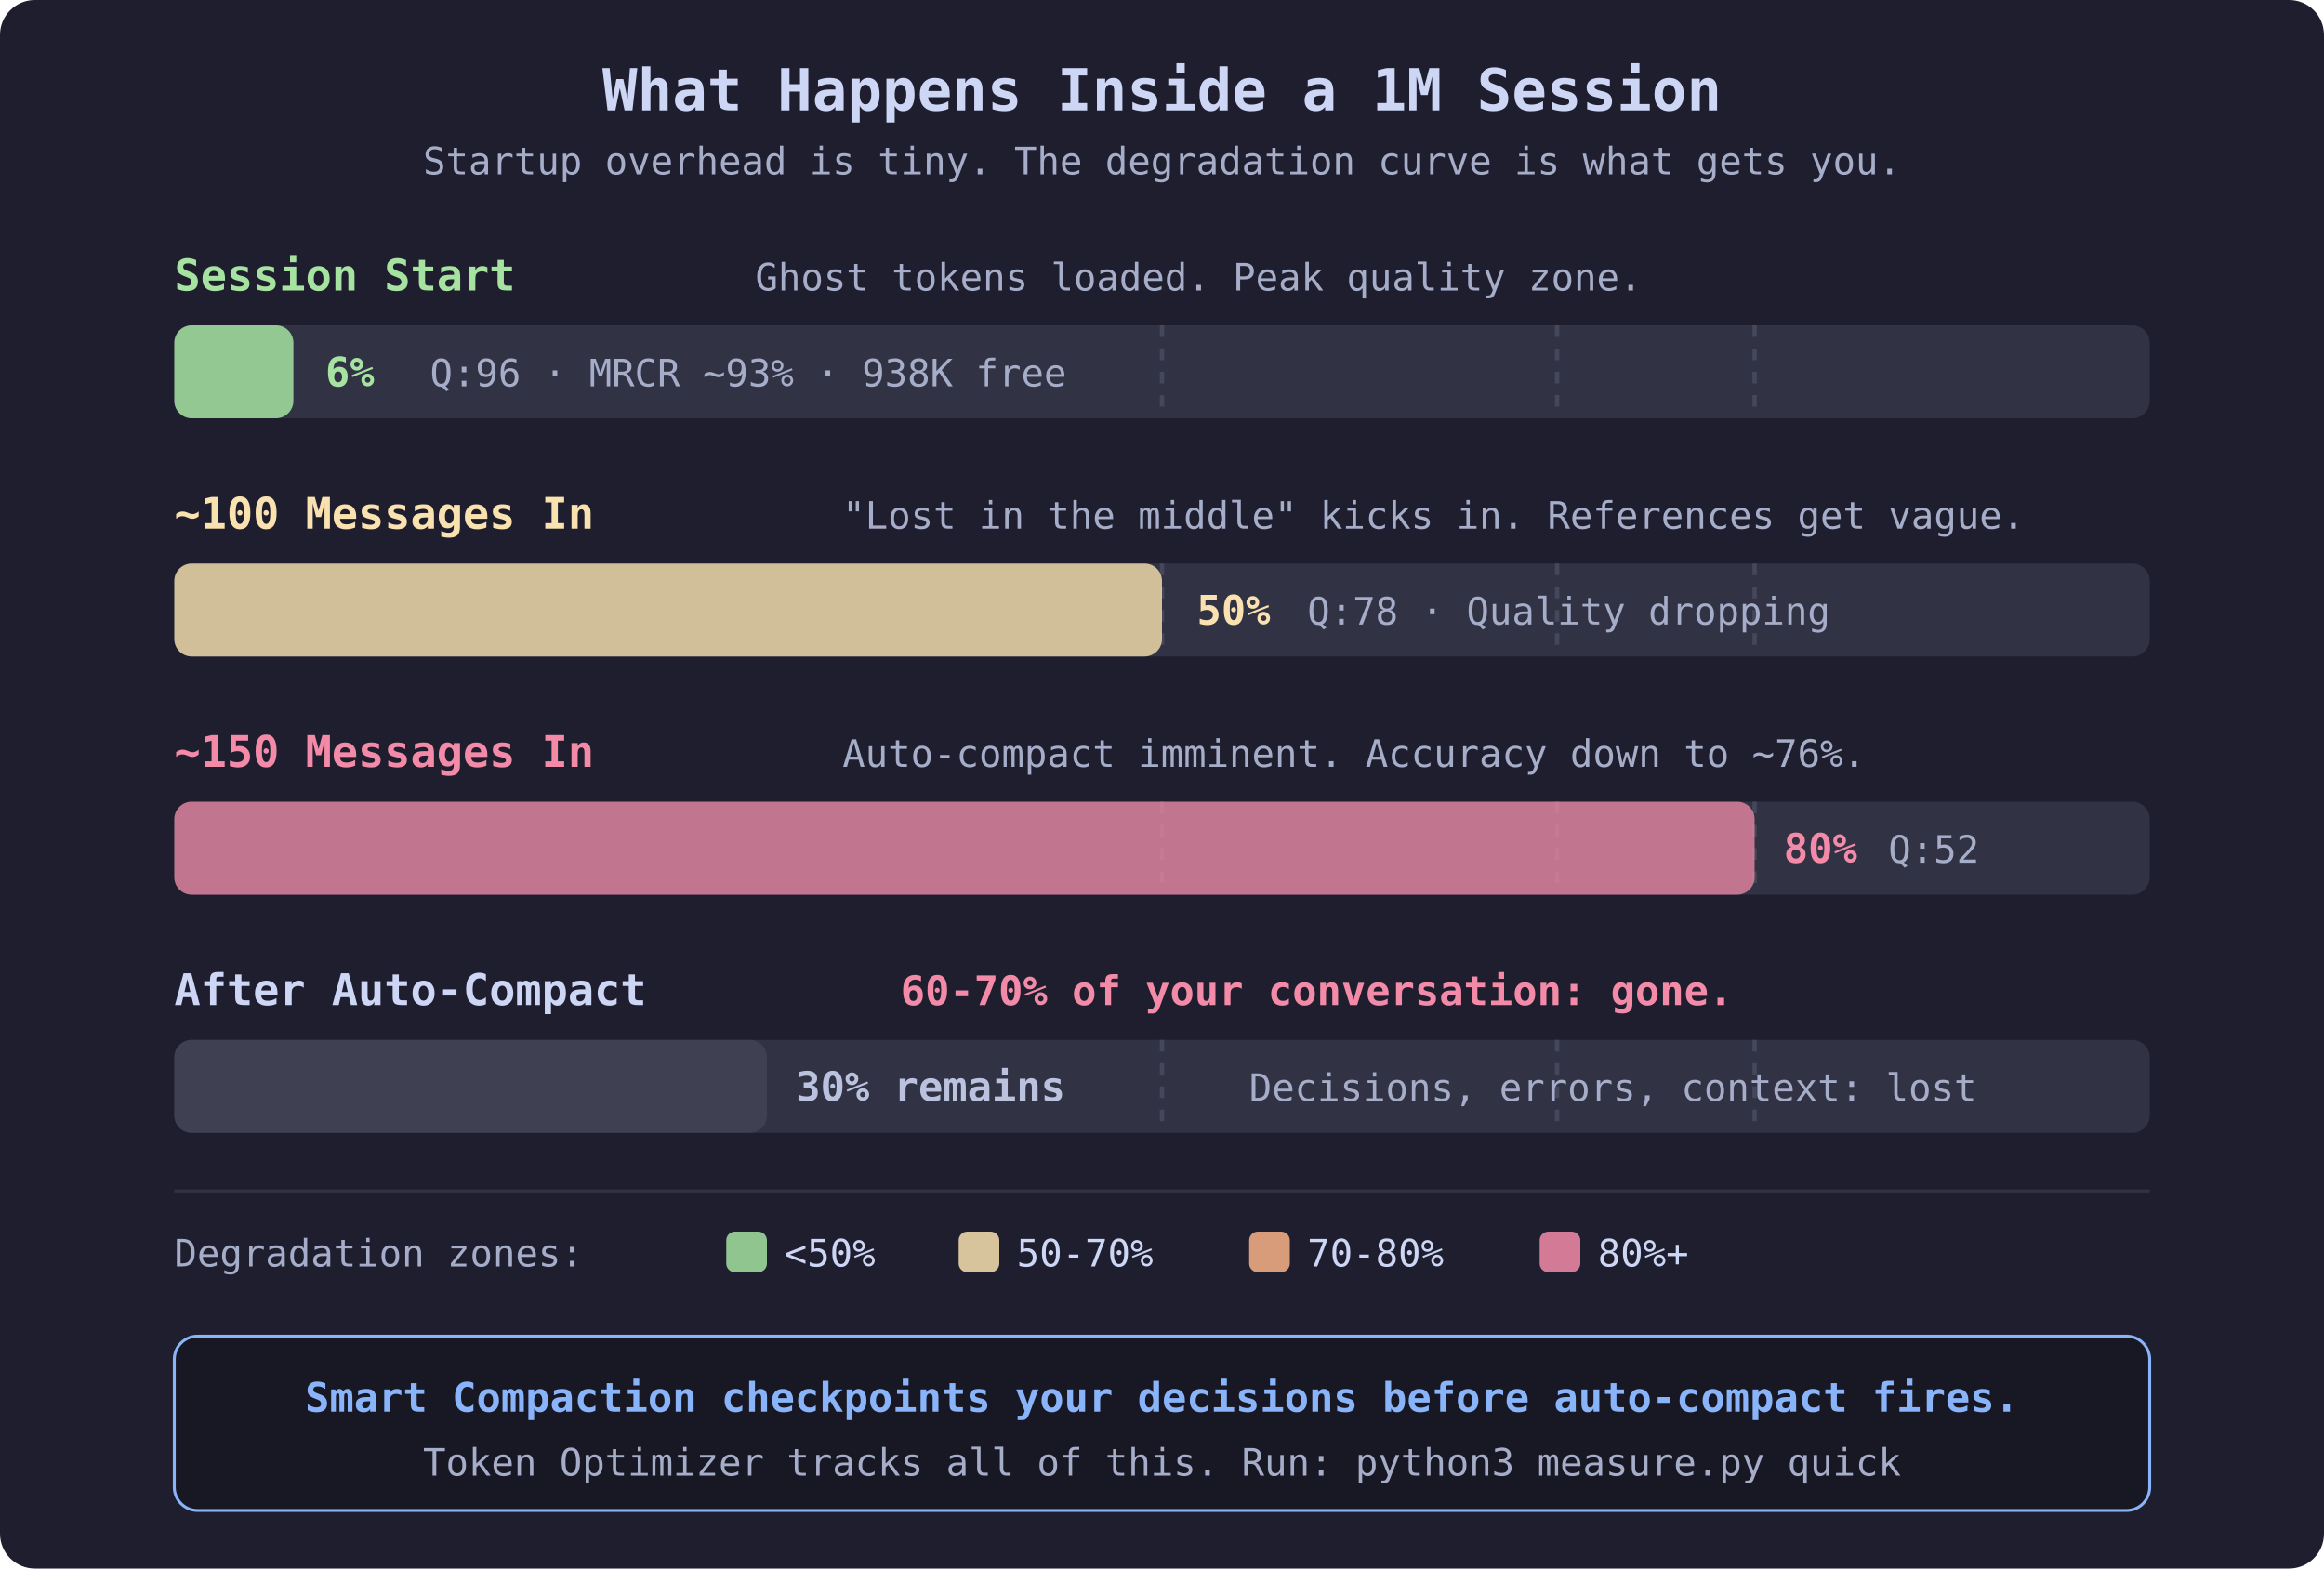
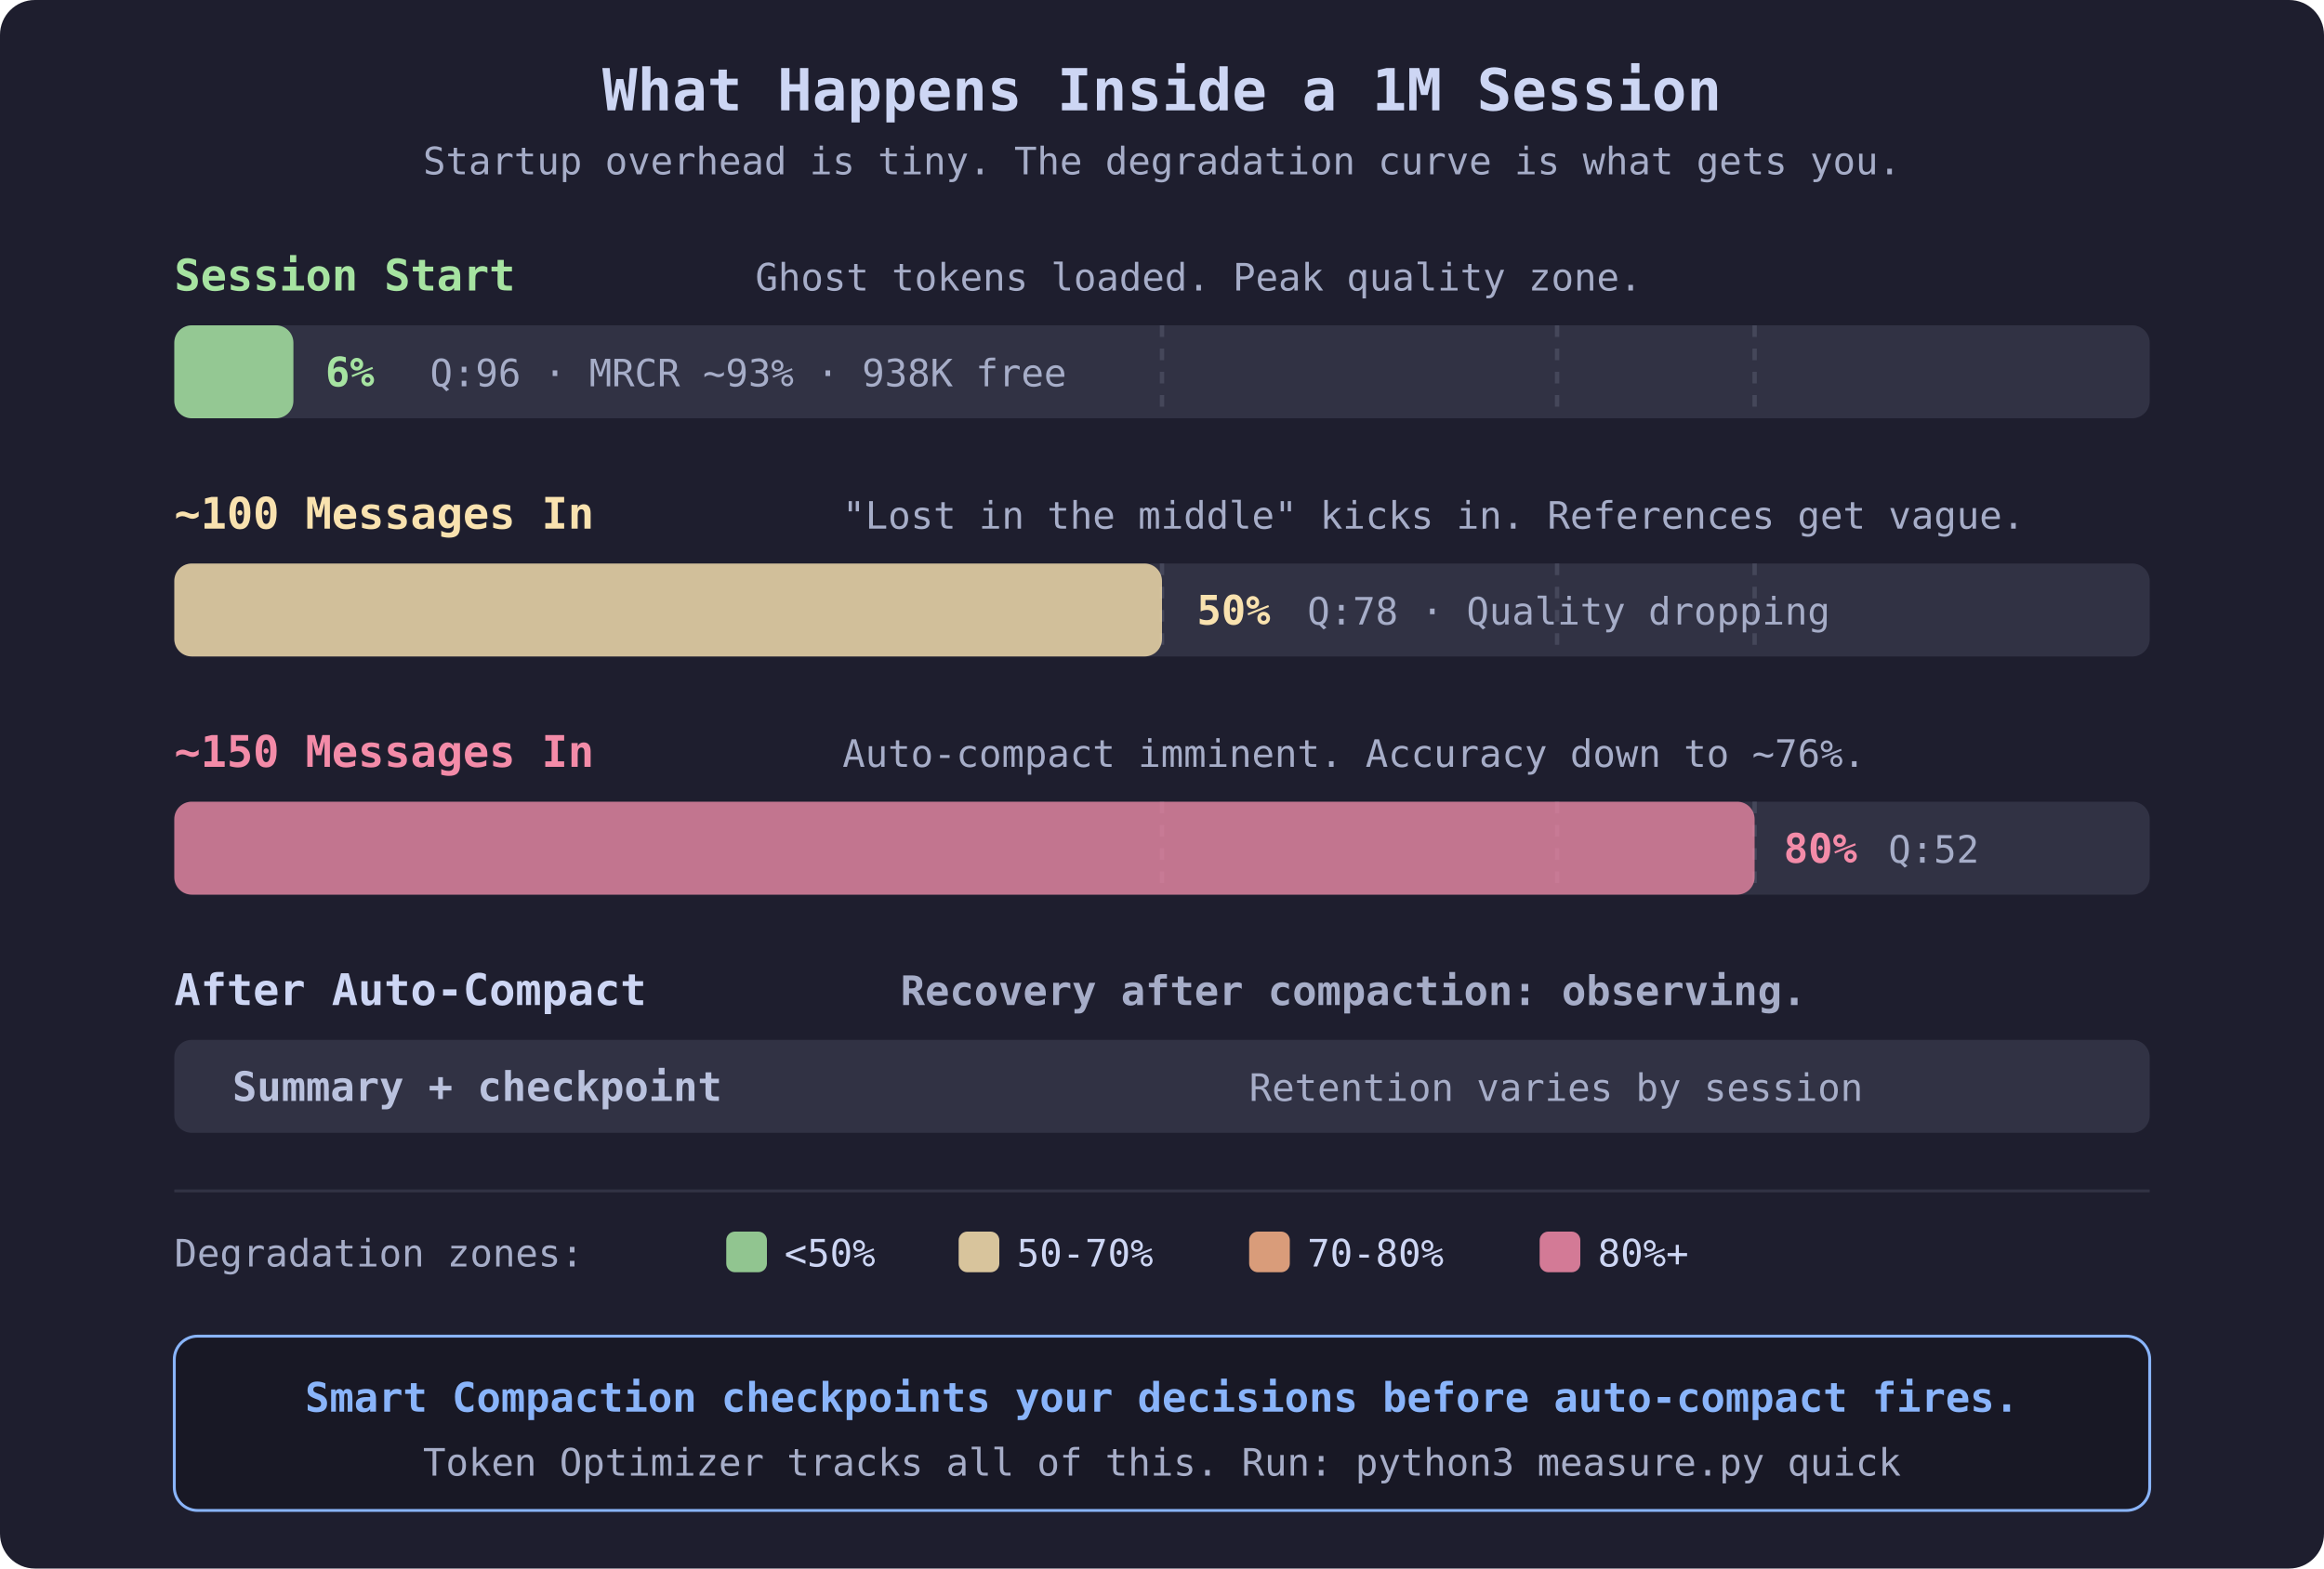
<svg xmlns="http://www.w3.org/2000/svg" viewBox="0 0 800 540" width="800" height="540">
  <rect width="800" height="540" rx="12" fill="#1e1e2e" />
  <text x="400" y="38" fill="#cdd6f4" font-family="'SF Mono','Fira Code','Cascadia Code','Consolas',monospace" font-size="20" font-weight="bold" text-anchor="middle">What Happens Inside a 1M Session</text>
  <text x="400" y="60" fill="#a6adc8" font-family="'SF Mono','Fira Code','Cascadia Code','Consolas',monospace" font-size="13" text-anchor="middle">Startup overhead is tiny. The degradation curve is what gets you.</text>
  <g opacity="1">
    <animate attributeName="opacity" values="0;1" dur="0.4s" begin="0.3s" fill="freeze" />
    <text x="60" y="100" fill="#a6e3a1" font-family="'SF Mono','Fira Code','Cascadia Code','Consolas',monospace" font-size="15" font-weight="bold">Session Start</text>
    <text x="260" y="100" fill="#a6adc8" font-family="'SF Mono','Fira Code','Cascadia Code','Consolas',monospace" font-size="13">Ghost tokens loaded. Peak quality zone.</text>
    <rect x="60" y="112" width="680" height="32" rx="6" fill="#313244" />
    <line x1="400" y1="112" x2="400" y2="144" stroke="#45475a" stroke-width="1.5" stroke-dasharray="4,4" />
    <line x1="536" y1="112" x2="536" y2="144" stroke="#45475a" stroke-width="1.5" stroke-dasharray="4,4" />
    <line x1="604" y1="112" x2="604" y2="144" stroke="#45475a" stroke-width="1.5" stroke-dasharray="4,4" />
    <rect x="60" y="112" width="41" height="32" rx="6" fill="#a6e3a1" opacity="0.85" />
    <text x="112" y="133" fill="#a6e3a1" font-family="'SF Mono','Fira Code','Cascadia Code','Consolas',monospace" font-size="14" font-weight="bold">6%</text>
    <text x="148" y="133" fill="#a6adc8" font-family="'SF Mono','Fira Code','Cascadia Code','Consolas',monospace" font-size="13">Q:96 · MRCR ~93% · 938K free</text>
  </g>
  <g opacity="1">
    <animate attributeName="opacity" values="0;1" dur="0.4s" begin="0.9s" fill="freeze" />
    <text x="60" y="182" fill="#f9e2af" font-family="'SF Mono','Fira Code','Cascadia Code','Consolas',monospace" font-size="15" font-weight="bold">~100 Messages In</text>
    <text x="290" y="182" fill="#a6adc8" font-family="'SF Mono','Fira Code','Cascadia Code','Consolas',monospace" font-size="13">"Lost in the middle" kicks in. References get vague.</text>
    <rect x="60" y="194" width="680" height="32" rx="6" fill="#313244" />
    <line x1="400" y1="194" x2="400" y2="226" stroke="#45475a" stroke-width="1.5" stroke-dasharray="4,4" />
    <line x1="536" y1="194" x2="536" y2="226" stroke="#45475a" stroke-width="1.5" stroke-dasharray="4,4" />
    <line x1="604" y1="194" x2="604" y2="226" stroke="#45475a" stroke-width="1.5" stroke-dasharray="4,4" />
    <rect x="60" y="194" width="340" height="32" rx="6" fill="#f9e2af" opacity="0.8" />
    <text x="412" y="215" fill="#f9e2af" font-family="'SF Mono','Fira Code','Cascadia Code','Consolas',monospace" font-size="14" font-weight="bold">50%</text>
    <text x="450" y="215" fill="#a6adc8" font-family="'SF Mono','Fira Code','Cascadia Code','Consolas',monospace" font-size="13">Q:78 · Quality dropping</text>
  </g>
  <g opacity="1">
    <animate attributeName="opacity" values="0;1" dur="0.4s" begin="1.5s" fill="freeze" />
    <text x="60" y="264" fill="#f38ba8" font-family="'SF Mono','Fira Code','Cascadia Code','Consolas',monospace" font-size="15" font-weight="bold">~150 Messages In</text>
    <text x="290" y="264" fill="#a6adc8" font-family="'SF Mono','Fira Code','Cascadia Code','Consolas',monospace" font-size="13">Auto-compact imminent. Accuracy down to ~76%.</text>
    <rect x="60" y="276" width="680" height="32" rx="6" fill="#313244" />
    <line x1="400" y1="276" x2="400" y2="308" stroke="#45475a" stroke-width="1.5" stroke-dasharray="4,4" />
    <line x1="536" y1="276" x2="536" y2="308" stroke="#45475a" stroke-width="1.5" stroke-dasharray="4,4" />
    <line x1="604" y1="276" x2="604" y2="308" stroke="#45475a" stroke-width="1.5" stroke-dasharray="4,4" />
    <rect x="60" y="276" width="544" height="32" rx="6" fill="#f38ba8" opacity="0.75" />
    <text x="614" y="297" fill="#f38ba8" font-family="'SF Mono','Fira Code','Cascadia Code','Consolas',monospace" font-size="14" font-weight="bold">80%</text>
    <text x="650" y="297" fill="#a6adc8" font-family="'SF Mono','Fira Code','Cascadia Code','Consolas',monospace" font-size="13">Q:52</text>
  </g>
  <g opacity="1">
    <animate attributeName="opacity" values="0;1" dur="0.4s" begin="2.1s" fill="freeze" />
    <text x="60" y="346" fill="#cdd6f4" font-family="'SF Mono','Fira Code','Cascadia Code','Consolas',monospace" font-size="15" font-weight="bold">After Auto-Compact</text>
-     <text x="310" y="346" fill="#f38ba8" font-family="'SF Mono','Fira Code','Cascadia Code','Consolas',monospace" font-size="14" font-weight="bold">60-70% of your conversation: gone.</text>
+     <text x="310" y="346" fill="#a6adc8" font-family="'SF Mono','Fira Code','Cascadia Code','Consolas',monospace" font-size="14" font-weight="bold">Recovery after compaction: observing.</text>
    <rect x="60" y="358" width="680" height="32" rx="6" fill="#313244" />
-     <line x1="400" y1="358" x2="400" y2="390" stroke="#45475a" stroke-width="1.5" stroke-dasharray="4,4" />
-     <line x1="536" y1="358" x2="536" y2="390" stroke="#45475a" stroke-width="1.5" stroke-dasharray="4,4" />
-     <line x1="604" y1="358" x2="604" y2="390" stroke="#45475a" stroke-width="1.5" stroke-dasharray="4,4" />
-     <rect x="60" y="358" width="204" height="32" rx="6" fill="#45475a" opacity="0.7" />
-     <text x="274" y="379" fill="#bac2de" font-family="'SF Mono','Fira Code','Cascadia Code','Consolas',monospace" font-size="14" font-weight="bold">30% remains</text>
-     <text x="430" y="379" fill="#a6adc8" font-family="'SF Mono','Fira Code','Cascadia Code','Consolas',monospace" font-size="13">Decisions, errors, context: lost</text>
+     <text x="80" y="379" fill="#bac2de" font-family="'SF Mono','Fira Code','Cascadia Code','Consolas',monospace" font-size="14" font-weight="bold">Summary + checkpoint</text>
+     <text x="430" y="379" fill="#a6adc8" font-family="'SF Mono','Fira Code','Cascadia Code','Consolas',monospace" font-size="13">Retention varies by session</text>
  </g>
  <g opacity="1">
    <animate attributeName="opacity" values="0;1" dur="0.4s" begin="2.7s" fill="freeze" />
    <line x1="60" y1="410" x2="740" y2="410" stroke="#313244" stroke-width="1" />
    <text x="60" y="436" fill="#a6adc8" font-family="'SF Mono','Fira Code','Cascadia Code','Consolas',monospace" font-size="13">Degradation zones:</text>
    <rect x="250" y="424" width="14" height="14" rx="3" fill="#a6e3a1" opacity="0.85" />
    <text x="270" y="436" fill="#cdd6f4" font-family="'SF Mono','Fira Code','Cascadia Code','Consolas',monospace" font-size="13">&lt;50%</text>
    <rect x="330" y="424" width="14" height="14" rx="3" fill="#f9e2af" opacity="0.85" />
    <text x="350" y="436" fill="#cdd6f4" font-family="'SF Mono','Fira Code','Cascadia Code','Consolas',monospace" font-size="13">50-70%</text>
    <rect x="430" y="424" width="14" height="14" rx="3" fill="#fab387" opacity="0.85" />
    <text x="450" y="436" fill="#cdd6f4" font-family="'SF Mono','Fira Code','Cascadia Code','Consolas',monospace" font-size="13">70-80%</text>
    <rect x="530" y="424" width="14" height="14" rx="3" fill="#f38ba8" opacity="0.85" />
    <text x="550" y="436" fill="#cdd6f4" font-family="'SF Mono','Fira Code','Cascadia Code','Consolas',monospace" font-size="13">80%+</text>
  </g>
  <g opacity="1">
    <animate attributeName="opacity" values="0;1" dur="0.4s" begin="3.2s" fill="freeze" />
    <rect x="60" y="460" width="680" height="60" rx="8" fill="#181825" stroke="#89b4fa" stroke-width="1" />
    <text x="400" y="486" fill="#89b4fa" font-family="'SF Mono','Fira Code','Cascadia Code','Consolas',monospace" font-size="14" font-weight="bold" text-anchor="middle">Smart Compaction checkpoints your decisions before auto-compact fires.</text>
    <text x="400" y="508" fill="#a6adc8" font-family="'SF Mono','Fira Code','Cascadia Code','Consolas',monospace" font-size="13" text-anchor="middle">Token Optimizer tracks all of this. Run: python3 measure.py quick</text>
  </g>
</svg>
